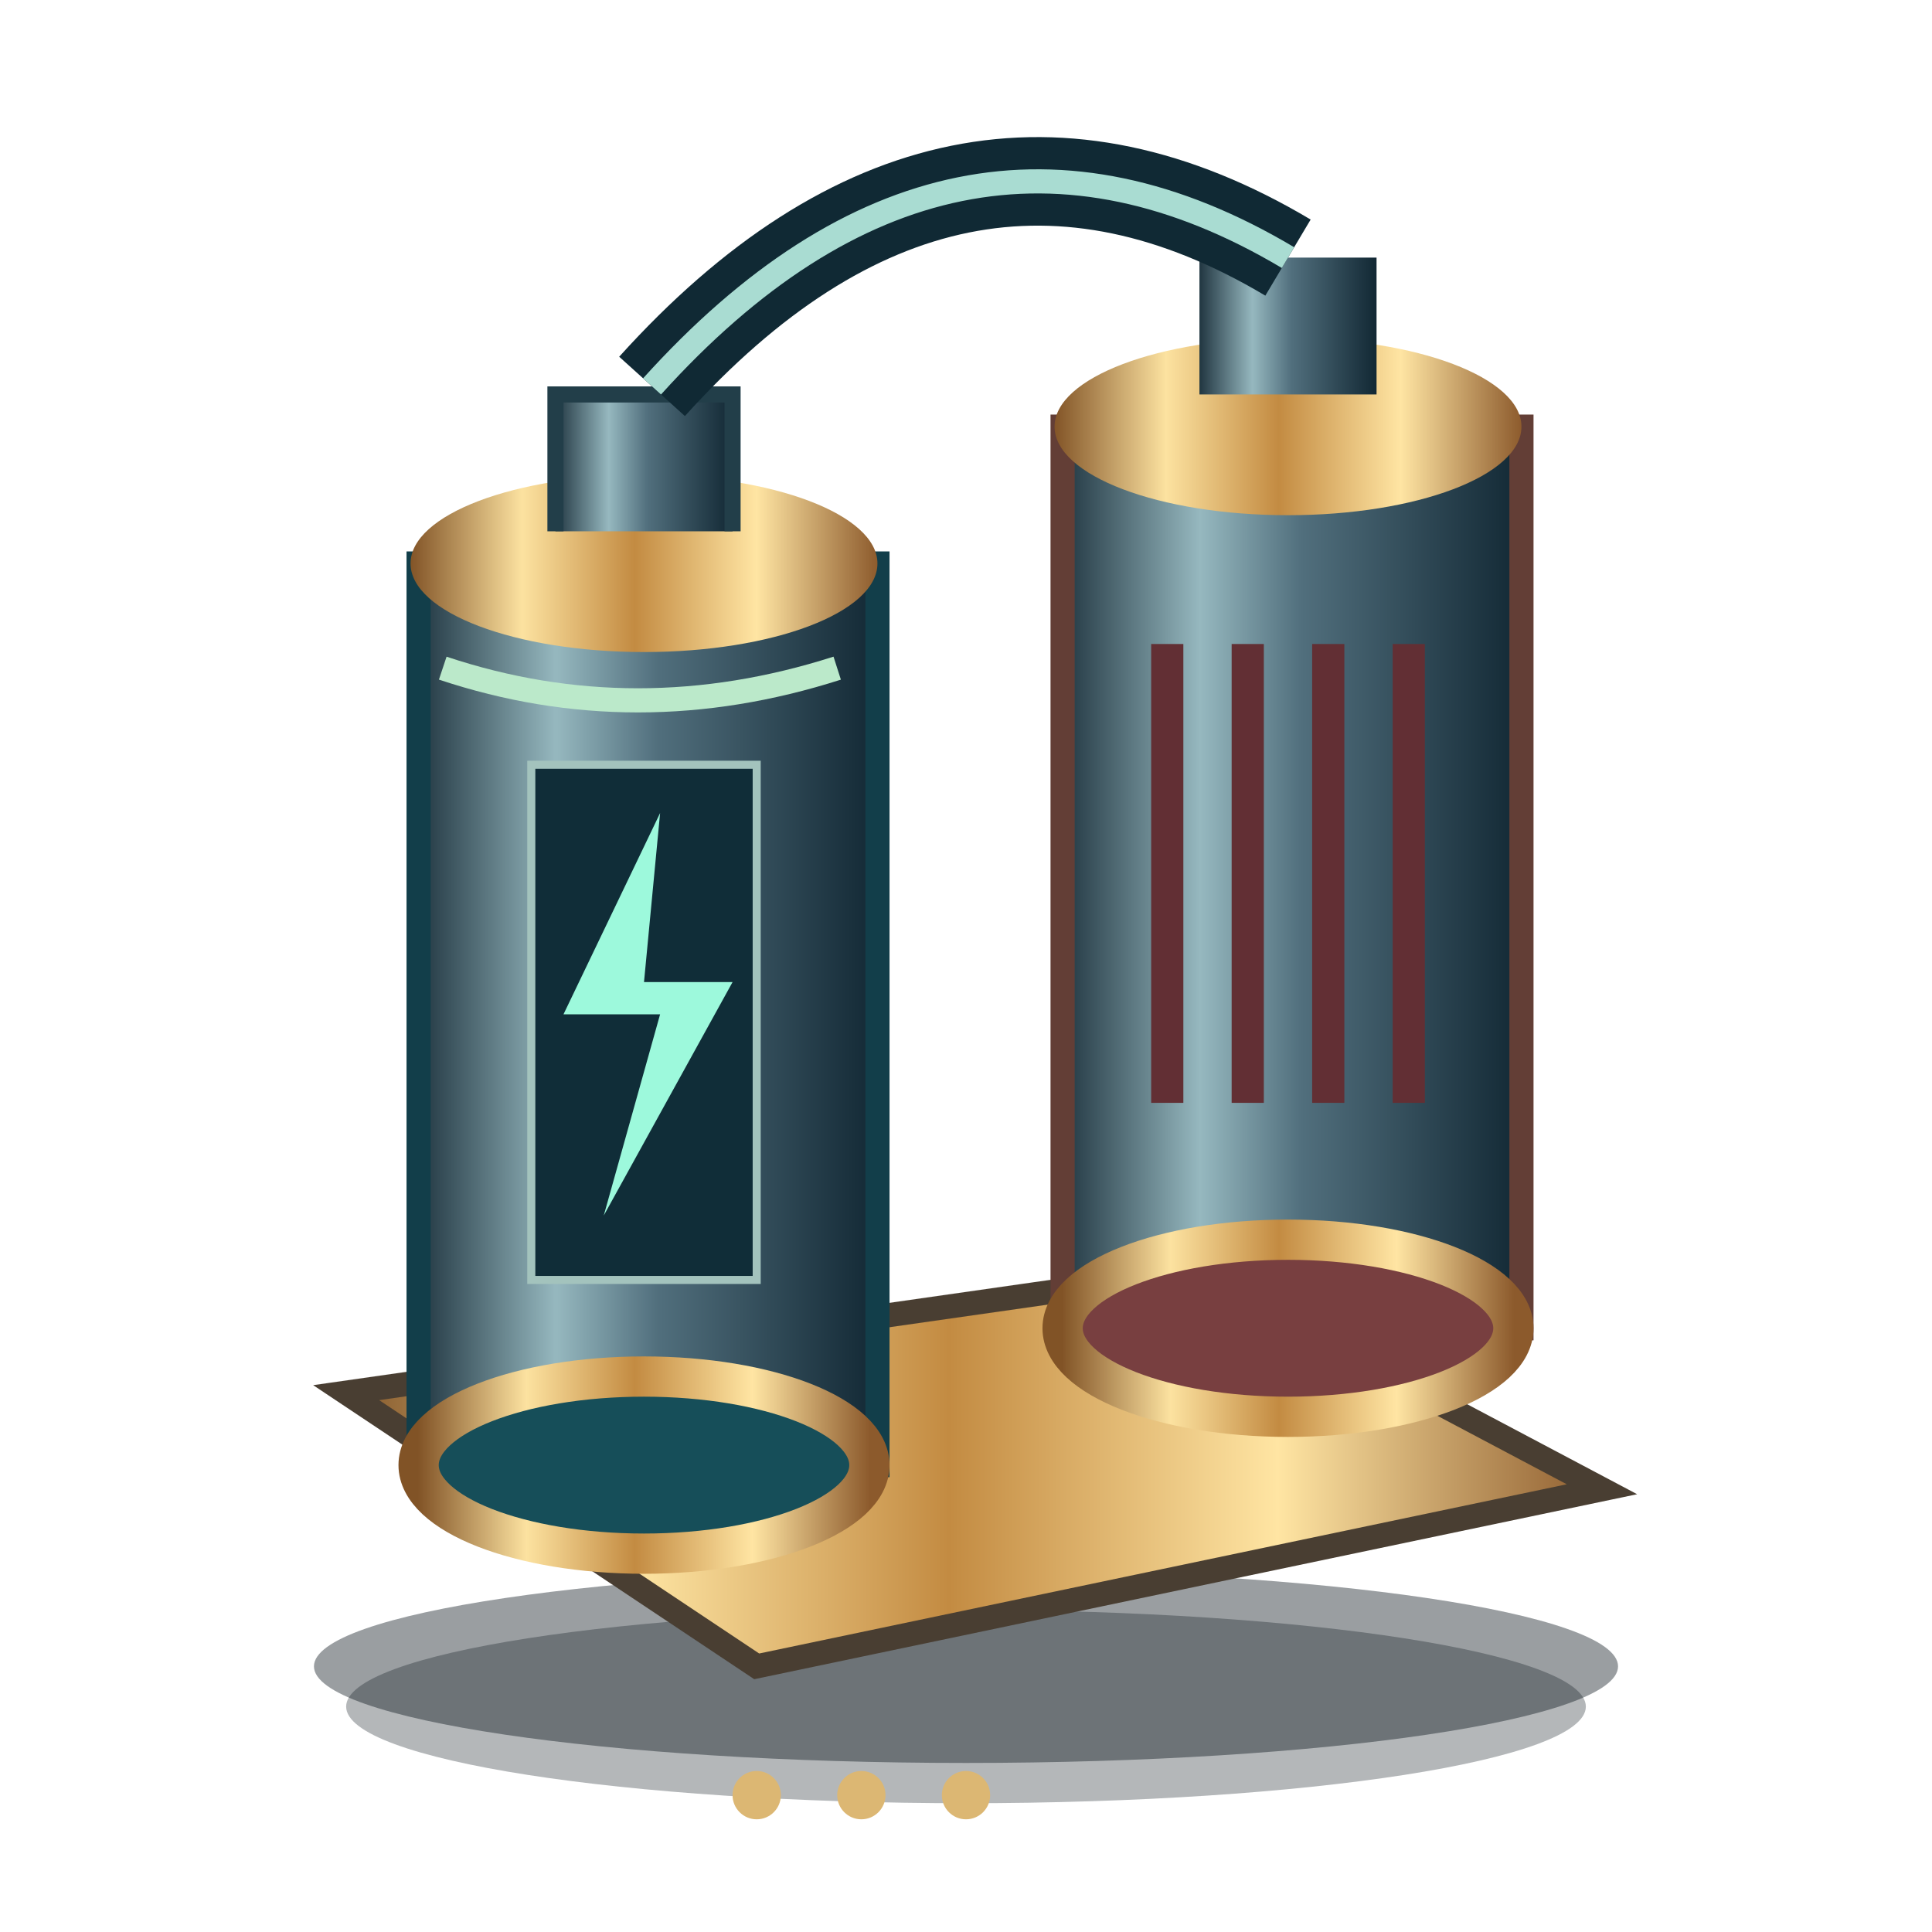
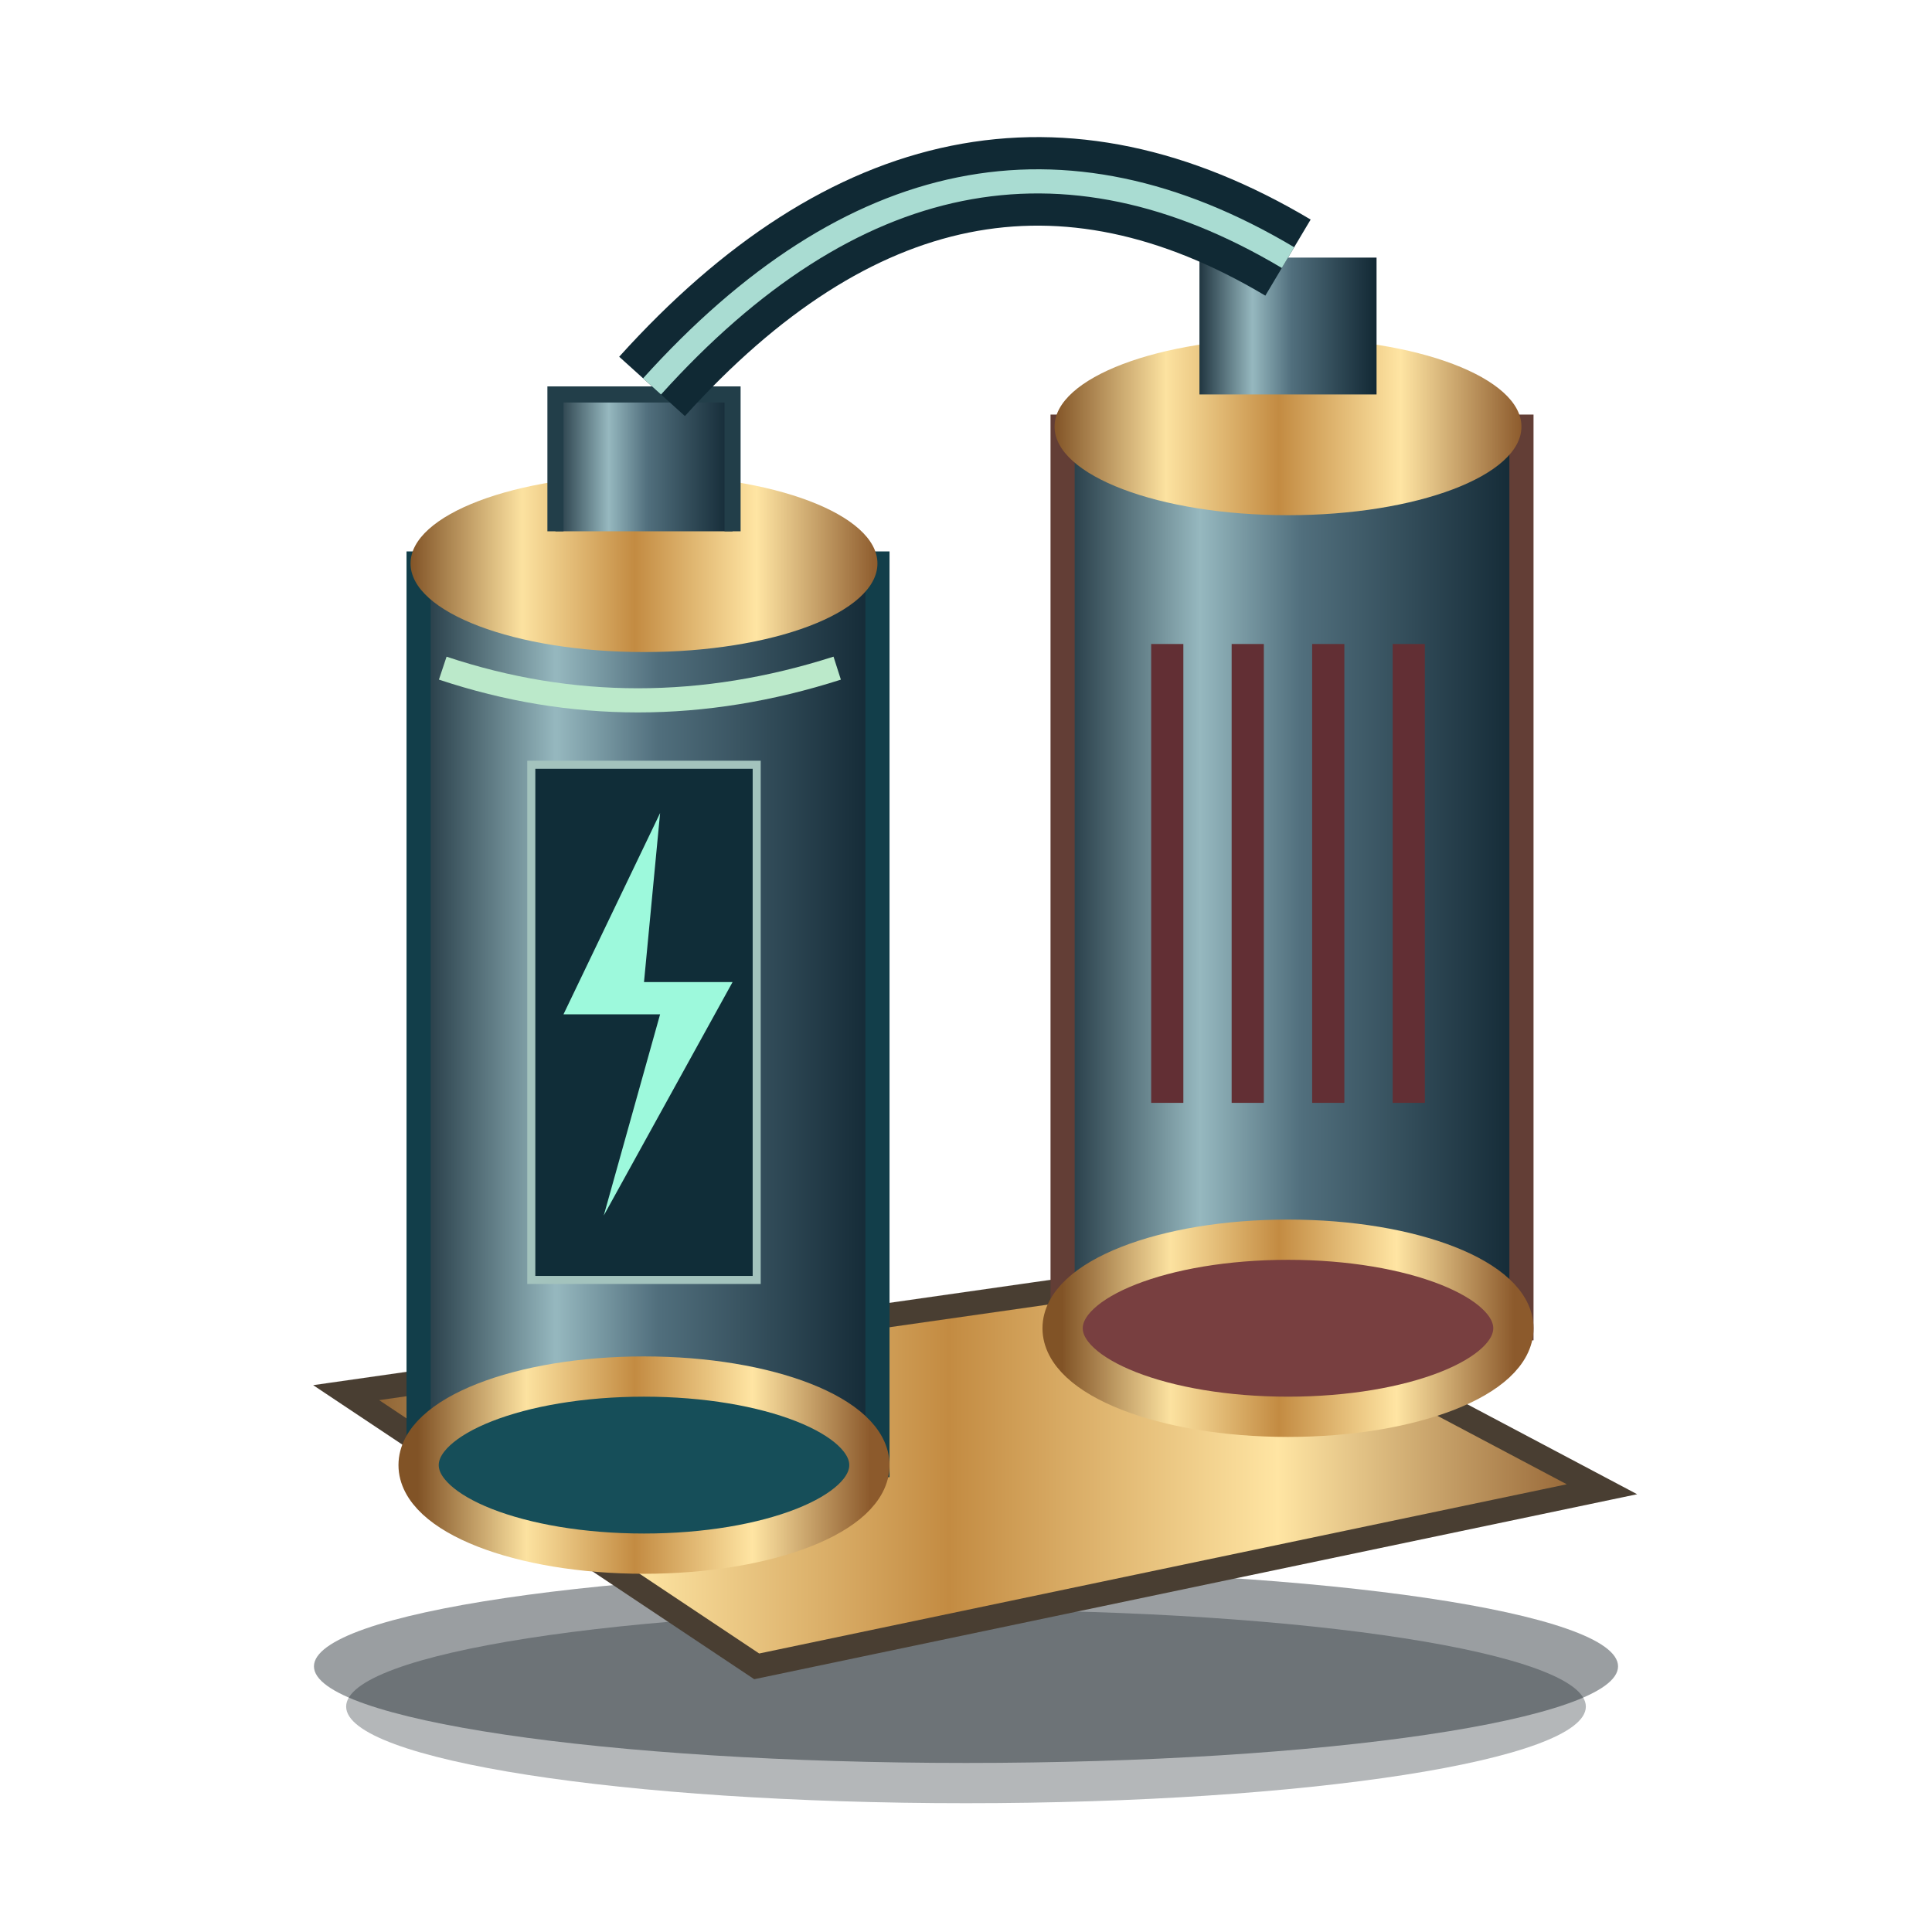
<svg xmlns="http://www.w3.org/2000/svg" width="384" height="384" viewBox="0 0 240 240">
  <defs>
    <linearGradient id="teal" x1="0" y1="0" x2="1" y2="1">
      <stop stop-color="#98f3df" />
      <stop offset=".25" stop-color="#38baa9" />
      <stop offset=".65" stop-color="#126a70" />
      <stop offset="1" stop-color="#063c4c" />
    </linearGradient>
    <linearGradient id="gold">
      <stop stop-color="#815326" />
      <stop offset=".24" stop-color="#fce2a0" />
      <stop offset=".48" stop-color="#c38b42" />
      <stop offset=".74" stop-color="#ffe5a3" />
      <stop offset="1" stop-color="#8c5a2c" />
    </linearGradient>
    <linearGradient id="steel">
      <stop stop-color="#213641" />
      <stop offset=".3" stop-color="#96b8bf" />
      <stop offset=".52" stop-color="#516f7d" />
      <stop offset="1" stop-color="#122834" />
    </linearGradient>
    <linearGradient id="coral" x1="0" y1="0" x2="1" y2="1">
      <stop stop-color="#ffd2ab" />
      <stop offset=".2" stop-color="#ee9474" />
      <stop offset="1" stop-color="#963f41" />
    </linearGradient>
    <radialGradient id="glow">
      <stop stop-color="#75e9d7" stop-opacity=".25" />
      <stop offset="1" stop-color="#45a89e" stop-opacity="0" />
    </radialGradient>
  </defs>
  <ellipse cx="120" cy="212" rx="77" ry="12" fill="#020d15" opacity=".3" />
  <ellipse cx="120" cy="207" rx="81" ry="12" fill="#020d15" opacity=".4" />
  <path d="M43 173l105-15 51 27-105 22z" fill="url(#gold)" stroke="#493e32" stroke-width="3" />
  <g transform="translate(-18 2)">
    <path d="M70 68h57v112H70z" fill="url(#steel)" stroke="#123e4a" stroke-width="3" />
    <ellipse cx="98" cy="180" rx="28" ry="11" fill="#164e59" stroke="url(#gold)" stroke-width="5" />
    <ellipse cx="98" cy="68" rx="29" ry="11" fill="url(#gold)" />
    <path d="M87 64V47h22v17" fill="url(#steel)" stroke="#223e49" stroke-width="2" />
    <path d="M84 93h28v64H84z" fill="#102d38" stroke="#a3c3bd" />
    <path d="M100 99l-12 25h12l-7 25 16-29H98z" fill="#9df9dc" />
    <path d="M73 81q24 8 49 0" stroke="#bbe9ca" fill="none" stroke-width="3" />
  </g>
  <g transform="translate(62 -15)">
    <path d="M70 68h57v112H70z" fill="url(#steel)" stroke="#633e36" stroke-width="3" />
    <ellipse cx="98" cy="180" rx="28" ry="11" fill="#783f40" stroke="url(#gold)" stroke-width="5" />
    <ellipse cx="98" cy="68" rx="29" ry="11" fill="url(#gold)" />
    <path d="M87 64V47h22v17" fill="url(#steel)" />
    <path d="M83 95v57m10-57v57m10-57v57m10-57v57" stroke="#622f34" stroke-width="4" />
  </g>
  <path d="M81 48Q118 7 160 32" stroke="#102934" stroke-width="11" fill="none" />
  <path d="M81 48Q118 7 160 32" stroke="#a9dcd2" stroke-width="3" fill="none" />
-   <circle cx="94" cy="223" r="3" fill="#dcb773" />
-   <circle cx="107" cy="223" r="3" fill="#dcb773" />
-   <circle cx="120" cy="223" r="3" fill="#dcb773" />
</svg>
